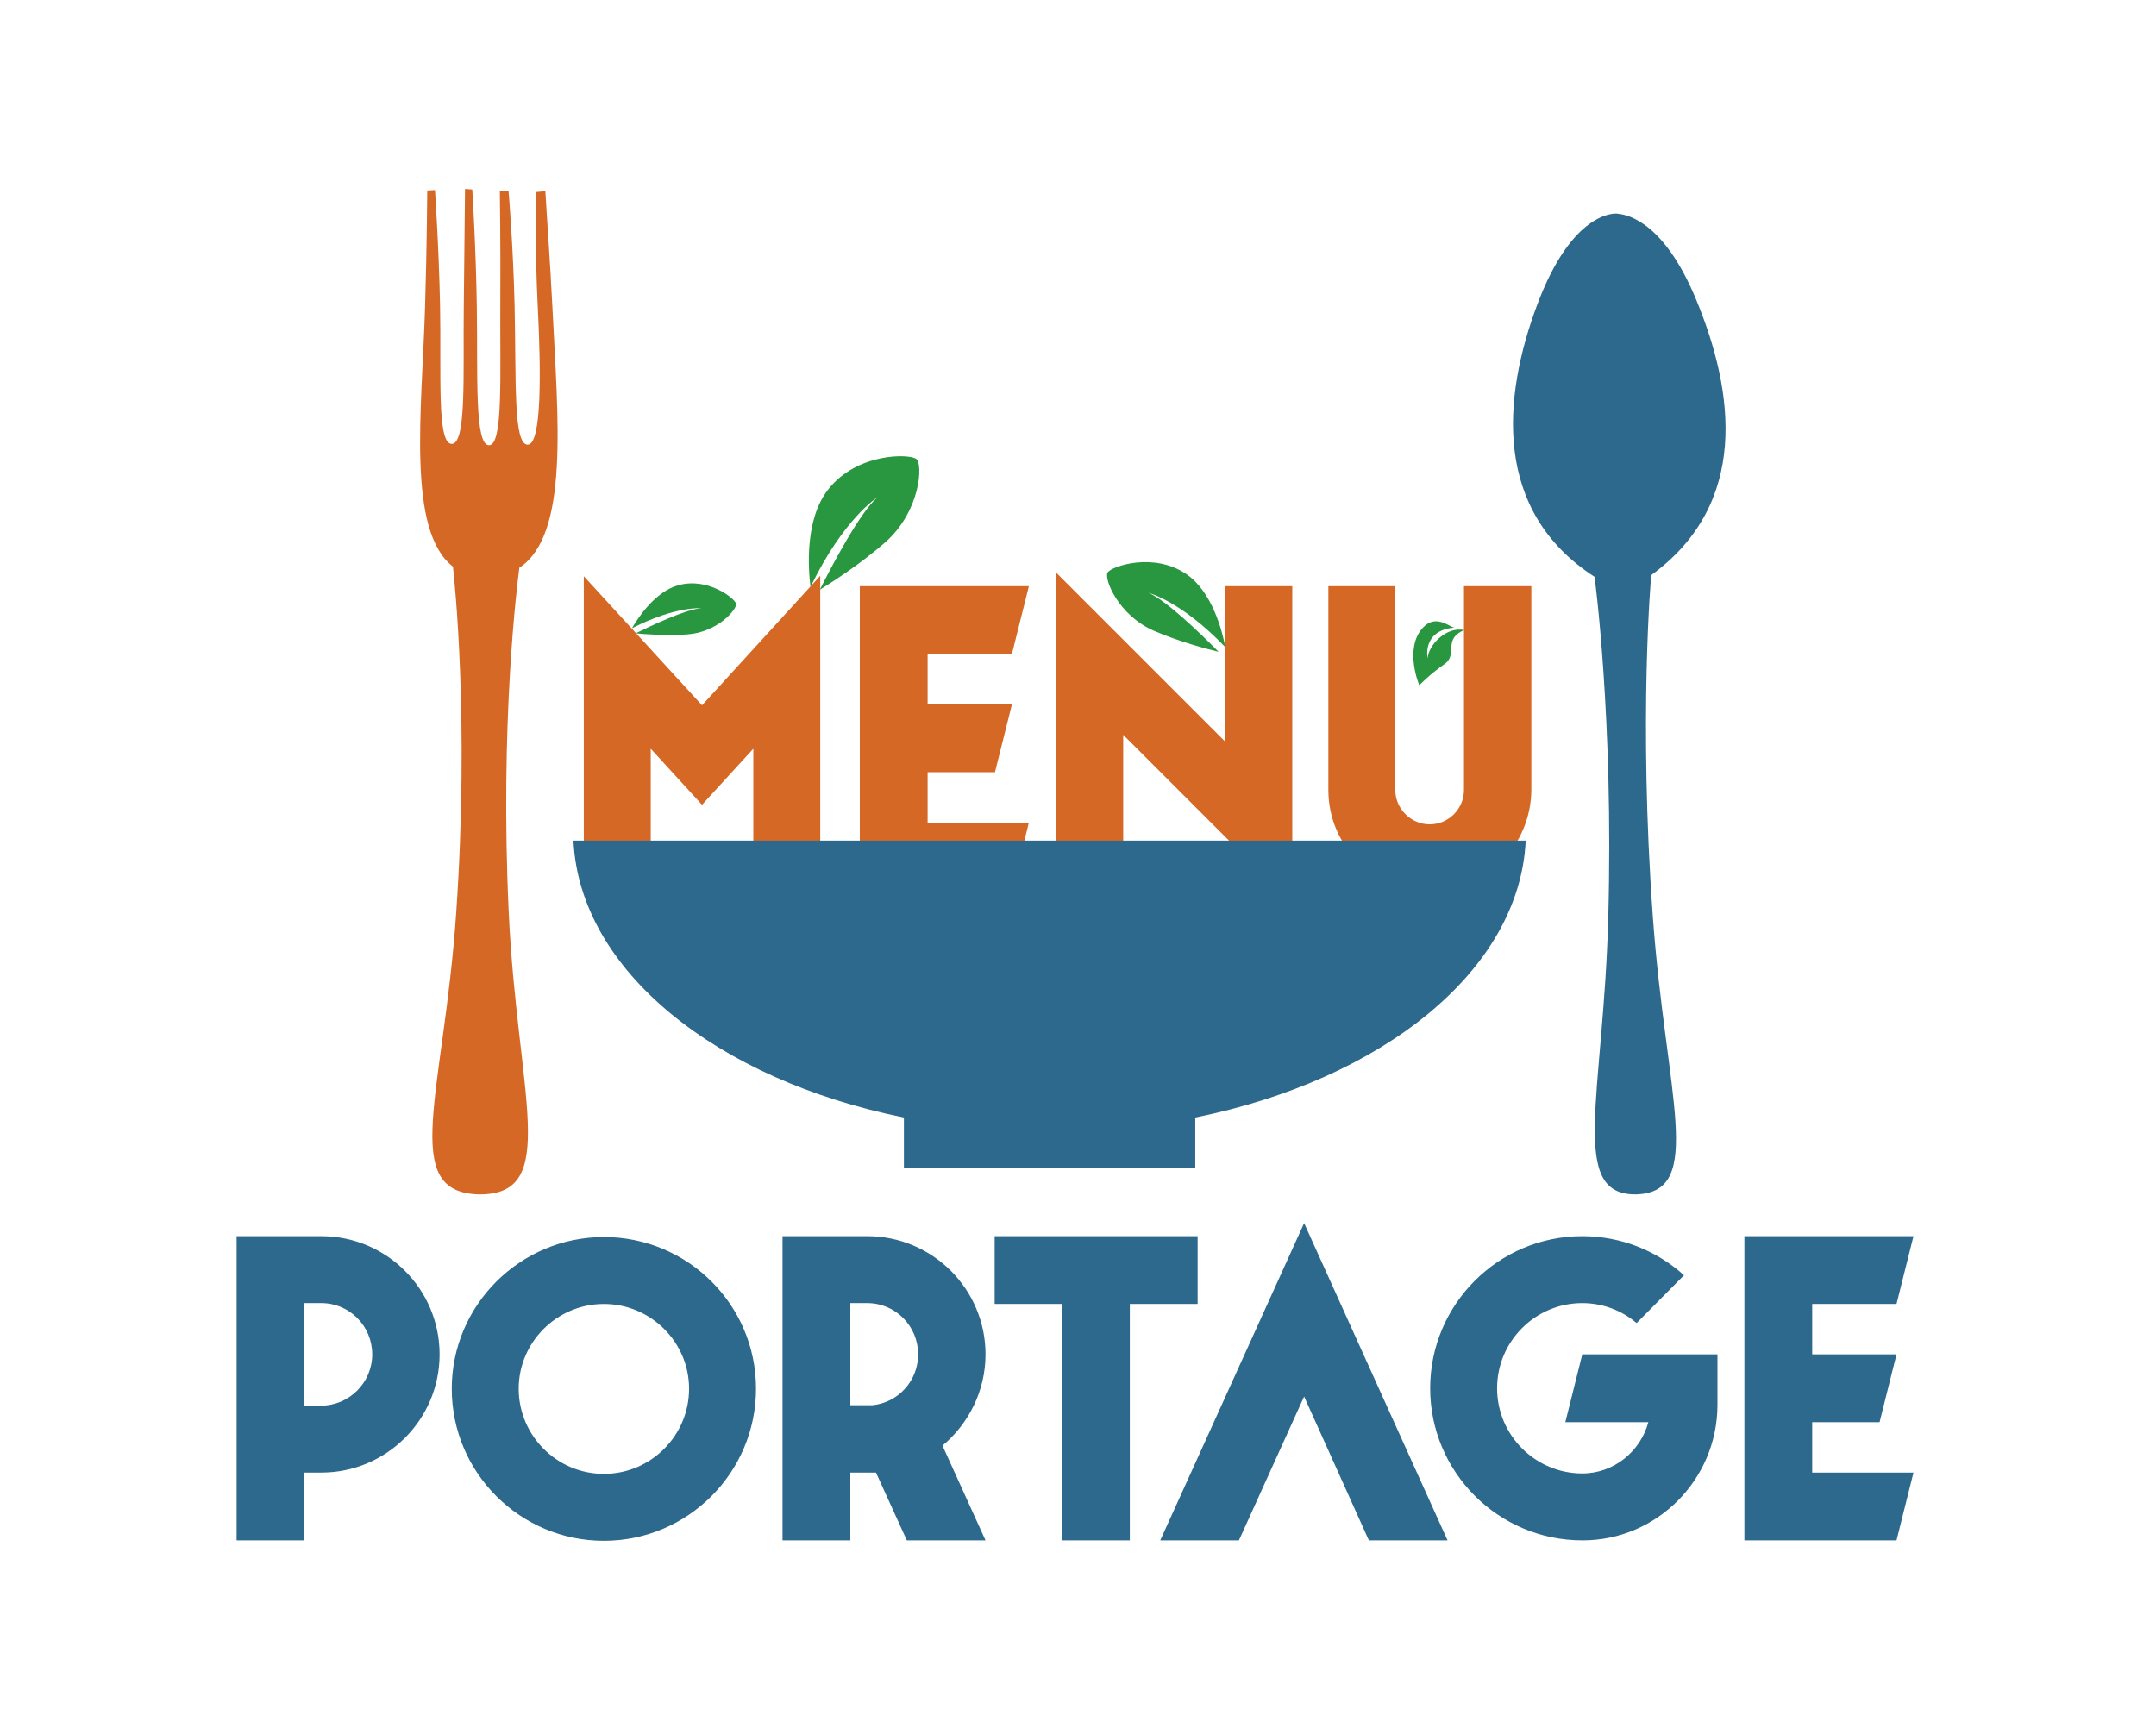
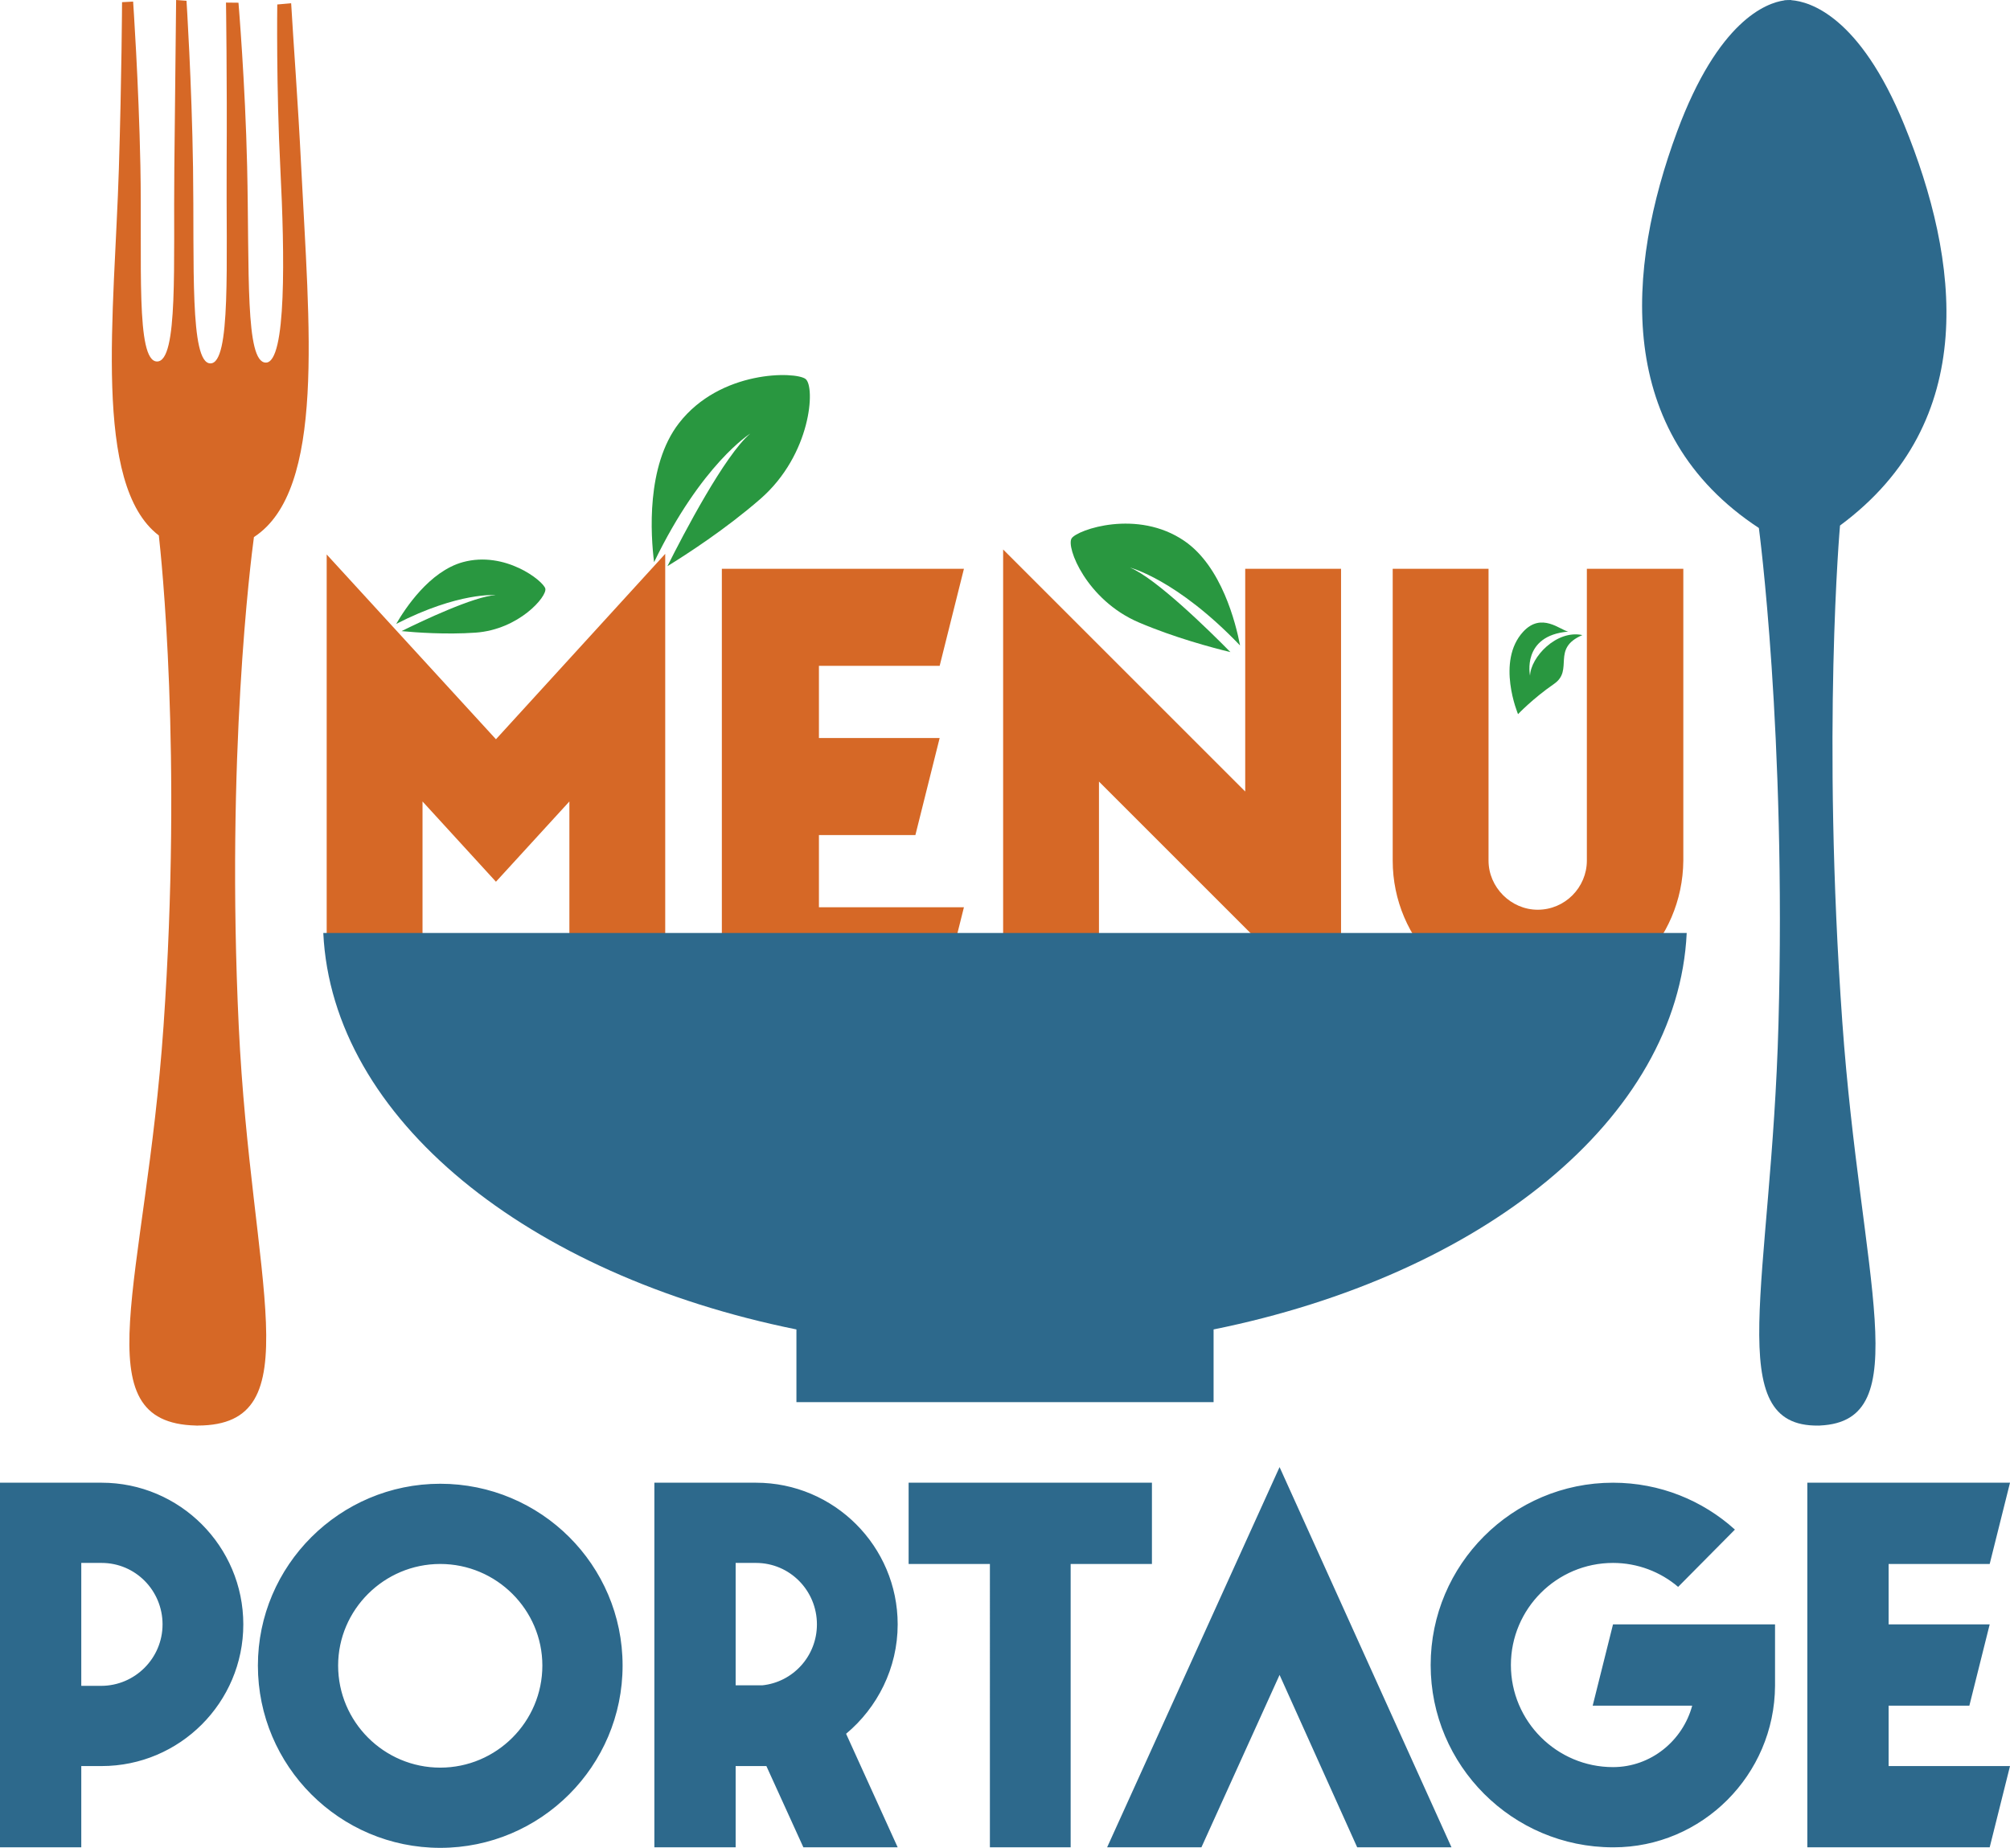
- <svg xmlns="http://www.w3.org/2000/svg" width="209.986mm" height="168.318mm" viewBox="0 0 209.986 168.318" version="1.1" id="svg1" xml:space="preserve">
+ <svg xmlns="http://www.w3.org/2000/svg" width="136.733mm" height="125.729mm" viewBox="0 0 136.733 125.729" version="1.1" id="svg1" xml:space="preserve">
  <defs id="defs1">
    <rect x="252.373" y="197.457" width="342.68" height="222.307" id="rect143" />
    <radialGradient fx="0" fy="0" cx="0" cy="0" r="1" gradientUnits="userSpaceOnUse" gradientTransform="matrix(4005,0,0,-4005,4010,4000)" spreadMethod="pad" id="radialGradient3">
      <stop style="stop-opacity:1;stop-color:#ffffff" offset="0" id="stop2" />
      <stop style="stop-opacity:1;stop-color:#e9e9e9" offset="1" id="stop3" />
    </radialGradient>
    <clipPath clipPathUnits="userSpaceOnUse" id="clipPath3">
      <path d="M 8020,0 H 0 V 8000 H 8020 V 0 M 3969.94,6565 v -70 h 20 v 70 h 49.99 v 15.42 H 5529.58 V 8000 h -2960 V 6580.42 H 3924.94 V 6565 h 45" transform="translate(0,2.5000001e-4)" id="path3" />
    </clipPath>
    <clipPath clipPathUnits="userSpaceOnUse" id="clipPath107">
      <path d="M 5529.58,6580.42 H 4039.93 V 6630 h -114.99 v -49.58 H 2569.58 V 8000 h 2960 V 6580.42" transform="matrix(3.354354e-4,0,0,-6.9386622e-4,-0.8583456,5.558632)" id="path107" />
    </clipPath>
    <clipPath clipPathUnits="userSpaceOnUse" id="clipPath108">
      <path d="m 3924.94,6580.42 h 114.988 v 49.578 H 3924.94 Z" transform="matrix(0.00762195,0,0,-0.0140449,-29.86967,93.27362)" id="path108" />
    </clipPath>
    <clipPath clipPathUnits="userSpaceOnUse" id="clipPath110">
      <path d="M 0,0 H 8000 V 8000 H 0 Z" transform="translate(0,2.5000001e-4)" id="path110" />
    </clipPath>
    <clipPath clipPathUnits="userSpaceOnUse" id="clipPath112">
      <path d="M 0,0 H 8000 V 8000 H 0 Z" transform="translate(0,2.5000001e-4)" id="path112" />
    </clipPath>
    <clipPath clipPathUnits="userSpaceOnUse" id="clipPath2">
      <g id="g142">
        <path d="M -3.351133e-6,1066.667 H 1066.667 V 2.8095166e-5 H -3.351133e-6 Z" id="path142" style="stroke-width:0.133" />
      </g>
    </clipPath>
    <clipPath clipPathUnits="userSpaceOnUse" id="clipPath142">
      <g id="g143">
        <path d="M -3.351133e-6,1066.667 H 1066.667 V 2.8095166e-5 H -3.351133e-6 Z" id="path143" style="stroke-width:0.133" />
      </g>
    </clipPath>
    <clipPath clipPathUnits="userSpaceOnUse" id="clipPath144">
      <rect style="fill:#e62a37;fill-opacity:1;fill-rule:evenodd;stroke-width:0.378;paint-order:markers fill stroke" id="rect145" width="711.201" height="398.64" x="-724.593" y="-101.551" transform="rotate(9.961315)" />
    </clipPath>
  </defs>
-   <g id="layer1" />
-   <path d="m -622.212,203.504 h 24.64 v -52.16 l 18.88,20.64 18.88,-20.64 v 52 h 24.64 V 87.664 l -43.52,47.68 -43.52,-47.52 z m 101.6,0 h 56 l 6.24,-24.96 h -37.28 v -18.56 h 24.8 l 6.24,-24.96 h -31.04 v -18.56 h 31.04 l 6.24,-24.96 h -62.24 z m 159.2,4.96 V 91.504 h -24.64 v 57.28 l -62.24,-62.24 V 203.504 h 24.64 v -57.28 z m 50.56,-4.64 c 20.64,0 37.28,-16.64 37.44,-37.28 V 91.504 h -24.8 v 75.04 c 0,6.88 -5.6,12.64 -12.64,12.64 -6.88,0 -12.64,-5.76 -12.64,-12.64 V 91.504 h -24.64 v 75.04 c 0,20.64 16.8,37.28 37.28,37.28 z" id="text143" clip-path="url(#clipPath144)" style="font-size:160px;font-family:Hypero;-inkscape-font-specification:'Hypero, Normal';fill:#d66826;fill-rule:evenodd;stroke-width:0.378;paint-order:markers fill stroke" transform="matrix(0.2645833,0,0,0.2645833,221.4864,32.89134)" aria-label="Menu" />
-   <g id="g1" transform="matrix(0.2645833,0,0,0.2645833,220,0)">
-     <path id="path24" d="m -560.55,222.229 c 0.543,1.995 -6.774,10.567 -17.969,11.341 -7.601,0.525 -15.295,-0.042 -18.986,-0.395 5.267,-2.62 18.72,-8.976 24.195,-9.252 0,0 -9.433,-0.868 -25.566,7.392 2.23,-3.87 8.538,-13.532 17.145,-15.882 10.826,-2.956 20.639,4.801 21.183,6.797" style="fill:#299740;fill-opacity:1;fill-rule:nonzero;stroke:none;stroke-width:0.133" />
-     <path id="path30" d="m -640.311,209.013 c 18.519,-12.159 14.164,-55.021 12.147,-96.175 -0.847,-17.23 -1.981,-31.916 -2.579,-42.441 l -3.569,0.315 c 0,0 -0.285,21.392 0.798,42.785 1.098,21.87 1.605,50.271 -3.747,50.214 -5.343,-0.054 -4.185,-23.519 -4.802,-51.02 -0.488,-21.584 -2.225,-42.434 -2.225,-42.434 l -3.208,-0.035 c 0,0 0.298,19.989 0.168,41.518 -0.153,26.329 1.154,52.235 -4.186,52.175 -5.35,-0.055 -4.09,-25.959 -4.457,-50.839 -0.316,-21.878 -1.678,-43.325 -1.678,-43.325 l -2.67,-0.202 c 0,0 -0.224,21.784 -0.462,43.657 -0.269,24.641 1.067,50.27 -4.453,50.212 -5.527,-0.059 -3.775,-25.784 -4.272,-50.841 -0.434,-21.702 -1.869,-42.612 -1.869,-42.612 l -2.847,0.15 c 0,0 -0.091,19.318 -0.819,43.295 -1.133,37.396 -6.815,82.049 10.274,95.183 0.563,5.034 6.076,56.35 1.213,127.345 -4.57,66.815 -21.173,103.097 8.353,103.79 l -0.005,0.016 0.225,-0.005 0.22,0.007 -2e-5,-0.014 c 29.532,-0.061 13.702,-36.69 10.548,-103.591 -3.312,-70.289 3.1,-121.148 3.9,-127.13" style="fill:#d66826;fill-opacity:1;fill-rule:nonzero;stroke:none;stroke-width:0.311" />
-     <path id="path31" d="M -207.158,110.217 C -218.613,82.62 -231.507,79.015 -236.173,78.672 l -8e-4,-0.029 c 0,0 -0.352,-0.043 -0.983,-0.001 -0.536,0.008 -0.833,0.059 -0.833,0.059 l -0.002,0.025 c -4.558,0.63 -16.943,5.029 -27.56,33.25 -13.082,34.773 -16.27,76.257 21.029,100.393 0,0 7.064,51.878 5.041,125.607 -1.806,65.868 -14.757,102.139 10.303,101.756 l 2.9e-4,0.01 0.189,-0.013 0.189,0.002 0.002,-0.015 c 25.038,-1.121 10.481,-36.565 5.729,-102.232 -5.322,-73.505 -0.59,-125.742 -0.59,-125.742 36.166,-26.345 30.691,-67.339 16.501,-101.524" style="fill:#2d698c;fill-opacity:1;fill-rule:nonzero;stroke:none;stroke-width:0.268" />
-     <path id="path49" d="m -494.19,168.979 c 2.544,1.963 1.502,19.421 -11.633,30.857 -8.919,7.763 -18.974,14.261 -23.879,17.277 4.072,-8.172 14.781,-28.632 21.298,-34.096 0,0 -12.493,7.752 -24.736,33.076 -0.861,-6.874 -2.092,-24.747 6.365,-35.707 10.639,-13.791 30.042,-13.369 32.586,-11.407" style="fill:#299740;fill-opacity:1;fill-rule:nonzero;stroke:none;stroke-width:0.133" />
-     <path id="path91" d="m -423.73,210.711 c -1.526,2.224 3.818,15.901 17.268,21.643 9.132,3.897 18.843,6.489 23.541,7.631 -5.365,-5.476 -19.209,-19.055 -25.828,-21.735 0,0 11.985,2.965 28.312,20.032 -1.091,-5.716 -4.724,-20.311 -14.315,-26.883 -12.065,-8.265 -27.455,-2.915 -28.979,-0.688" style="fill:#299740;fill-opacity:1;fill-rule:nonzero;stroke:none;stroke-width:0.133" />
-     <path d="m -744.399,567.109 h 24.96 v -24.96 h 6.24 c 24,0 43.52,-19.52 43.52,-43.52 0,-24 -19.52,-43.52 -43.52,-43.52 h -31.2 z m 24.96,-49.6 v -37.76 h 6.24 c 10.4,0 18.72,8.48 18.72,18.88 0,10.4 -8.48,18.88 -18.88,18.88 z m 110.24,49.76 c 30.88,0 56,-25.12 56,-56 0,-30.88 -25.12,-55.84 -56,-55.84 -30.88,0 -56,25.12 -56,55.84 0,30.88 25.12,56 56,56 z m -31.36,-56 c 0,-17.12 14.08,-31.2 31.36,-31.2 17.28,0 31.36,14.08 31.36,31.2 0,17.28 -14.08,31.36 -31.36,31.36 -17.28,0 -31.36,-14.08 -31.36,-31.36 z m 97.12,55.84 h 24.96 v -24.96 h 9.44 l 11.36,24.96 h 28.96 l -15.84,-34.88 c 9.6,-8 15.84,-20.16 15.84,-33.6 0,-24 -19.52,-43.52 -43.52,-43.52 h -31.2 z m 24.96,-49.76 v -37.6 h 6.24 c 10.4,0 18.72,8.48 18.72,18.88 0,9.76 -7.36,17.76 -16.8,18.72 z m 78.08,49.76 h 24.8 v -87.04 h 24.96 v -24.96 h -74.72 v 24.96 h 24.96 z m 36,0 h 28.96 l 24,-52.96 23.84,52.96 h 28.96 l -52.8,-116.8 z m 155.36,0 h 0.16 c 27.2,0 49.44,-22.24 49.6,-49.6 v -18.88 h -49.76 l -6.24,24.96 h 30.56 c -2.88,10.72 -12.64,18.88 -24.32,18.88 -17.28,0 -31.36,-14.08 -31.36,-31.36 0,-17.28 14.08,-31.36 31.36,-31.36 7.52,0 14.56,2.72 20,7.36 l 17.44,-17.6 c -9.92,-8.96 -23.04,-14.4 -37.44,-14.4 -30.88,0 -56,25.12 -56,56 0,30.88 25.12,56 56,56 z m 59.68,0 h 56 l 6.24,-24.96 h -37.28 v -18.56 h 24.8 l 6.24,-24.96 h -31.04 v -18.56 h 31.04 l 6.24,-24.96 h -62.24 z" id="text145" style="font-size:160px;font-family:Hypero;-inkscape-font-specification:'Hypero, @wght=100,wdth=76.1';font-variation-settings:'wdth' 76.1, 'wght' 100;fill:#2d698c;fill-rule:evenodd;stroke-width:0.378;paint-order:markers fill stroke" aria-label="Portage" />
-     <path id="path36" d="m -269.863,309.478 h -350.542 c 2.264,47.811 52.637,87.989 121.645,101.953 v 18.703 h 107.253 v -18.703 c 69.005,-13.965 119.381,-54.142 121.645,-101.953" style="fill:#2d698c;fill-opacity:1;fill-rule:nonzero;stroke:none;stroke-width:0.257" />
-     <path id="path34" d="m -309.046,252.302 c 0,0 3.757,-3.986 9.261,-7.785 5.192,-3.583 -0.843,-9.067 7.28,-12.552 -6.685,-1.42 -13.288,5.711 -13.457,10.436 0,0 -2.234,-10.304 9.816,-11.33 -2.054,-0.396 -6.867,-5.058 -11.565,0.02 -7.06,7.634 -1.335,21.211 -1.335,21.211" style="fill:#299740;fill-opacity:1;fill-rule:nonzero;stroke:none;stroke-width:0.037" />
+   <g id="layer1" transform="translate(-36.33848,-18.40161)" />
+   <path d="m -622.212,203.504 h 24.64 v -52.16 l 18.88,20.64 18.88,-20.64 v 52 h 24.64 V 87.664 l -43.52,47.68 -43.52,-47.52 z m 101.6,0 h 56 l 6.24,-24.96 h -37.28 v -18.56 h 24.8 l 6.24,-24.96 h -31.04 v -18.56 h 31.04 l 6.24,-24.96 h -62.24 z m 159.2,4.96 V 91.504 h -24.64 v 57.28 l -62.24,-62.24 V 203.504 h 24.64 v -57.28 z m 50.56,-4.64 c 20.64,0 37.28,-16.64 37.44,-37.28 V 91.504 h -24.8 v 75.04 c 0,6.88 -5.6,12.64 -12.64,12.64 -6.88,0 -12.64,-5.76 -12.64,-12.64 V 91.504 h -24.64 v 75.04 c 0,20.64 16.8,37.28 37.28,37.28 z" id="text143" clip-path="url(#clipPath144)" style="font-size:160px;font-family:Hypero;-inkscape-font-specification:'Hypero, Normal';fill:#d66826;fill-rule:evenodd;stroke-width:0.378;paint-order:markers fill stroke" transform="matrix(0.2645833,0,0,0.2645833,186.8502,14.48973)" aria-label="Menu" />
+   <g id="g1" transform="matrix(0.2645833,0,0,0.2645833,183.6615,-18.40161)">
+     <path id="path24" d="m -553.953,220.903 c 0.543,1.995 -6.774,10.567 -17.969,11.341 -7.601,0.525 -15.295,-0.042 -18.986,-0.395 5.267,-2.62 18.72,-8.976 24.195,-9.252 0,0 -9.433,-0.868 -25.566,7.392 2.23,-3.87 8.538,-13.532 17.145,-15.882 10.826,-2.956 20.639,4.801 21.183,6.797" style="fill:#299740;fill-opacity:1;fill-rule:nonzero;stroke:none;stroke-width:0.133" />
+     <path id="path30" d="m -628.863,207.663 c 18.519,-12.041 14.164,-54.489 12.147,-95.245 -0.847,-17.063 -1.981,-31.608 -2.579,-42.031 l -3.569,0.312 c 0,0 -0.285,21.185 0.798,42.371 1.098,21.658 1.605,49.784 -3.747,49.728 -5.343,-0.054 -4.185,-23.291 -4.802,-50.526 -0.488,-21.375 -2.225,-42.023 -2.225,-42.023 l -3.208,-0.035 c 0,0 0.298,19.795 0.168,41.116 -0.153,26.074 1.154,51.729 -4.186,51.67 -5.35,-0.055 -4.09,-25.707 -4.457,-50.347 -0.316,-21.667 -1.678,-42.905 -1.678,-42.905 l -2.67,-0.2 c 0,0 -0.224,21.573 -0.462,43.234 -0.269,24.403 1.067,49.783 -4.453,49.726 -5.527,-0.059 -3.775,-25.534 -4.272,-50.349 -0.434,-21.492 -1.869,-42.199 -1.869,-42.199 l -2.847,0.148 c 0,0 -0.091,19.131 -0.819,42.876 -1.133,37.034 -6.815,81.255 10.274,94.262 0.563,4.985 6.076,55.805 1.213,126.113 -4.57,66.169 -21.173,102.1 8.353,102.785 l -0.005,0.016 0.225,-0.005 0.22,0.007 -2e-5,-0.014 c 29.532,-0.06 13.702,-36.335 10.548,-102.589 -3.312,-69.609 3.1,-119.976 3.9,-125.899" style="fill:#d66826;fill-opacity:1;fill-rule:nonzero;stroke:none;stroke-width:0.31" />
+     <path id="path31" d="m -204.571,101.623 c -11.455,-28.017 -24.35,-31.677 -29.015,-32.025 l -8e-4,-0.029 c 0,0 -0.352,-0.044 -0.983,-9.94e-4 -0.536,0.008 -0.833,0.06 -0.833,0.06 l -0.002,0.025 c -4.558,0.64 -16.943,5.106 -27.56,33.756 -13.082,35.303 -16.27,77.417 21.029,101.921 0,0 7.064,52.668 5.041,127.518 -1.806,66.87 -14.757,103.693 10.303,103.305 l 2.9e-4,0.011 0.189,-0.013 0.189,0.002 0.002,-0.015 c 25.038,-1.138 10.481,-37.121 5.729,-103.788 -5.322,-74.623 -0.59,-127.655 -0.59,-127.655 36.166,-26.746 30.691,-68.363 16.501,-103.069" style="fill:#2d698c;fill-opacity:1;fill-rule:nonzero;stroke:none;stroke-width:0.27" />
+     <path id="path49" d="m -487.036,167.01 c 2.544,1.963 1.502,19.421 -11.633,30.857 -8.919,7.763 -18.974,14.261 -23.879,17.277 4.072,-8.172 14.781,-28.632 21.298,-34.096 0,0 -12.493,7.752 -24.736,33.076 -0.861,-6.874 -2.092,-24.747 6.365,-35.707 10.639,-13.791 30.042,-13.369 32.586,-11.407" style="fill:#299740;fill-opacity:1;fill-rule:nonzero;stroke:none;stroke-width:0.133" />
+     <path id="path91" d="m -418.616,207.973 c -1.526,2.224 3.818,15.901 17.268,21.643 9.132,3.897 18.843,6.489 23.541,7.631 -5.365,-5.476 -19.209,-19.055 -25.828,-21.735 0,0 11.985,2.965 28.312,20.032 -1.091,-5.716 -4.724,-20.311 -14.315,-26.883 -12.065,-8.265 -27.455,-2.915 -28.979,-0.688" style="fill:#299740;fill-opacity:1;fill-rule:nonzero;stroke:none;stroke-width:0.133" />
+     <path d="m -694.154,544.613 h 20.897 v -20.897 h 5.224 c 20.093,0 36.435,-16.342 36.435,-36.435 0,-20.093 -16.342,-36.435 -36.435,-36.435 h -26.121 z m 20.897,-41.525 v -31.613 h 5.224 c 8.707,0 15.672,7.099 15.672,15.806 0,8.707 -7.099,15.806 -15.806,15.806 z m 92.293,41.659 c 25.853,0 46.883,-21.031 46.883,-46.883 0,-25.853 -21.031,-46.749 -46.883,-46.749 -25.853,0 -46.883,21.031 -46.883,46.749 0,25.853 21.031,46.883 46.883,46.883 z m -26.255,-46.883 c 0,-14.333 11.788,-26.121 26.255,-26.121 14.467,0 26.255,11.788 26.255,26.121 0,14.467 -11.788,26.255 -26.255,26.255 -14.467,0 -26.255,-11.788 -26.255,-26.255 z m 81.309,46.749 h 20.897 v -20.897 h 7.903 l 9.511,20.897 h 24.245 l -13.261,-29.202 c 8.037,-6.698 13.261,-16.878 13.261,-28.13 0,-20.093 -16.342,-36.435 -36.435,-36.435 h -26.121 z m 20.897,-41.659 v -31.479 h 5.224 c 8.707,0 15.672,7.099 15.672,15.806 0,8.171 -6.162,14.869 -14.065,15.672 z m 65.369,41.659 h 20.763 v -72.87 h 20.897 v -20.897 h -62.556 v 20.897 h 20.897 z m 30.139,0 h 24.245 l 20.093,-44.338 19.959,44.338 h 24.245 l -44.204,-97.785 z m 130.068,0 h 0.134 c 22.772,0 41.391,-18.619 41.525,-41.525 v -15.806 h -41.659 l -5.224,20.897 h 25.585 c -2.411,8.975 -10.582,15.806 -20.361,15.806 -14.467,0 -26.255,-11.788 -26.255,-26.255 0,-14.467 11.788,-26.255 26.255,-26.255 6.296,0 12.19,2.277 16.744,6.162 l 14.601,-14.735 c -8.305,-7.501 -19.289,-12.056 -31.345,-12.056 -25.853,0 -46.883,21.031 -46.883,46.883 0,25.853 21.031,46.883 46.883,46.883 z m 49.964,0 h 46.883 l 5.224,-20.897 h -31.211 v -15.538 h 20.763 l 5.224,-20.897 h -25.987 v -15.538 h 25.987 l 5.224,-20.897 h -52.108 z" id="text145" style="font-size:160px;font-family:Hypero;-inkscape-font-specification:'Hypero, @wght=100,wdth=76.1';font-variation-settings:'wdth' 76.1, 'wght' 100;fill:#2d698c;fill-rule:evenodd;stroke-width:0.316;paint-order:markers fill stroke" aria-label="Portage" />
+     <path id="path36" d="M -260.489,309.478 H -611.031 c 2.264,47.811 52.637,87.989 121.645,101.953 v 18.703 h 107.253 v -18.703 c 69.005,-13.965 119.381,-54.142 121.645,-101.953" style="fill:#2d698c;fill-opacity:1;fill-rule:nonzero;stroke:none;stroke-width:0.257" />
+     <path id="path34" d="m -303.854,253.204 c 0,0 3.757,-3.986 9.261,-7.785 5.192,-3.583 -0.843,-9.067 7.28,-12.552 -6.685,-1.42 -13.288,5.711 -13.457,10.436 0,0 -2.234,-10.304 9.816,-11.33 -2.054,-0.396 -6.867,-5.058 -11.565,0.02 -7.06,7.634 -1.335,21.211 -1.335,21.211" style="fill:#299740;fill-opacity:1;fill-rule:nonzero;stroke:none;stroke-width:0.037" />
  </g>
</svg>
